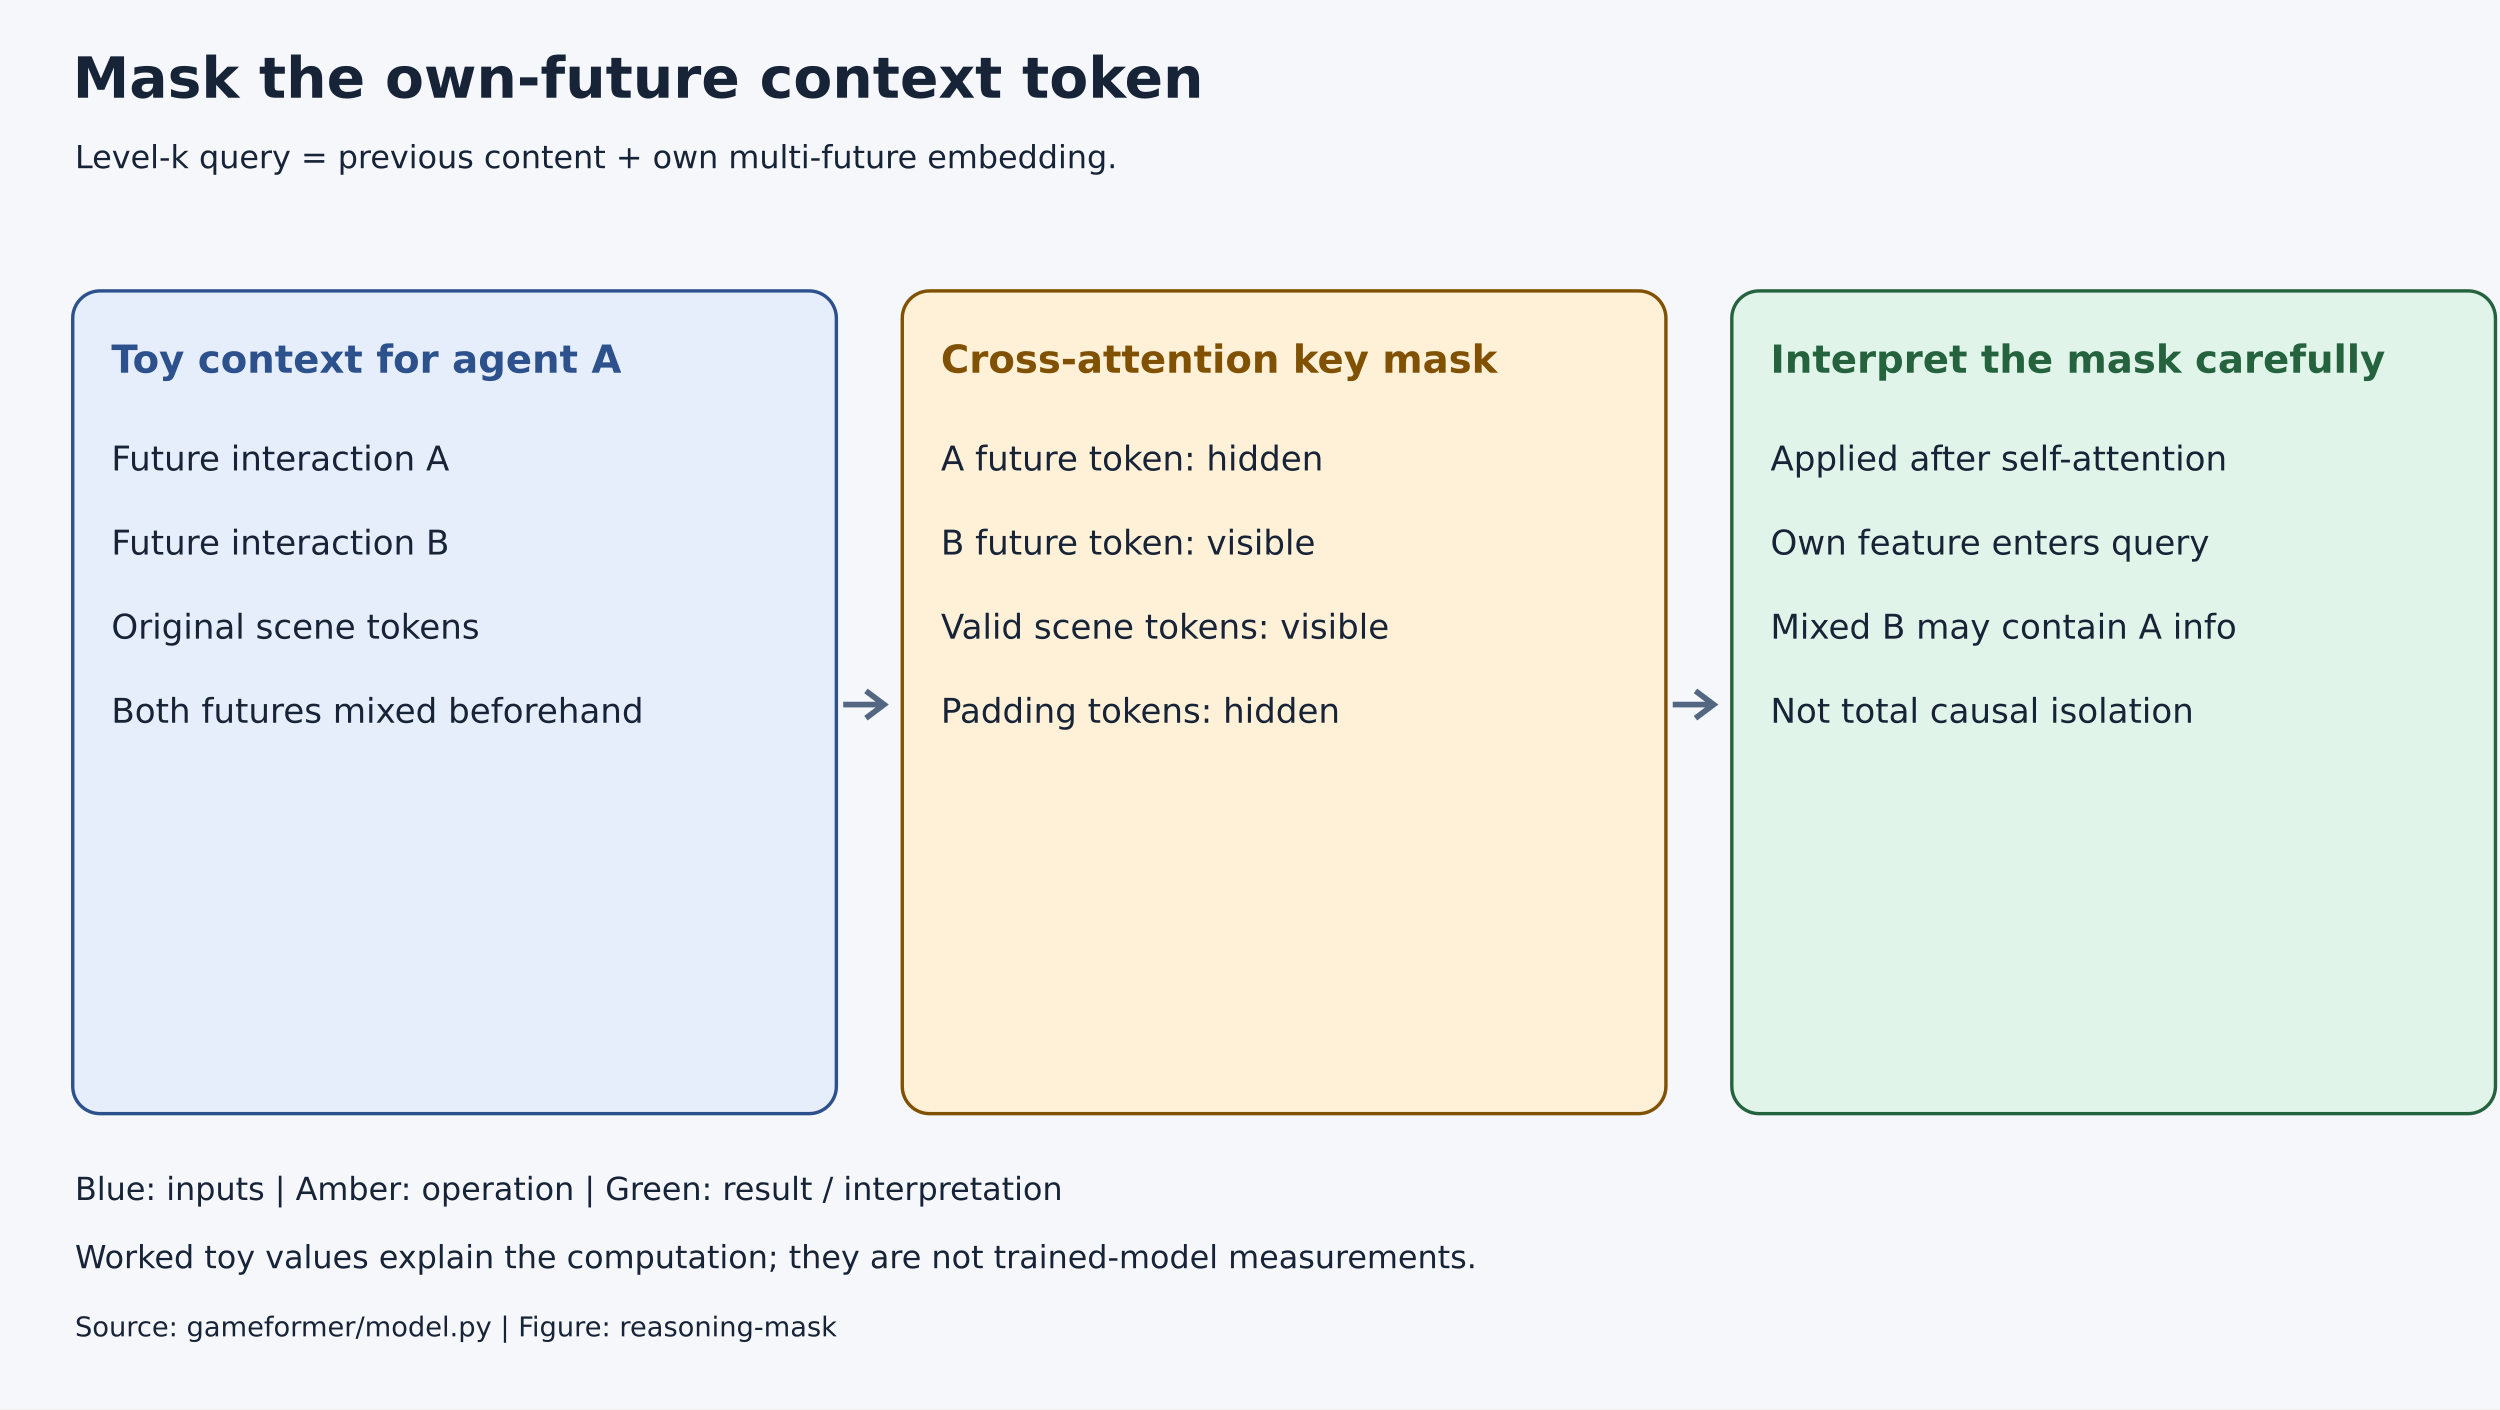
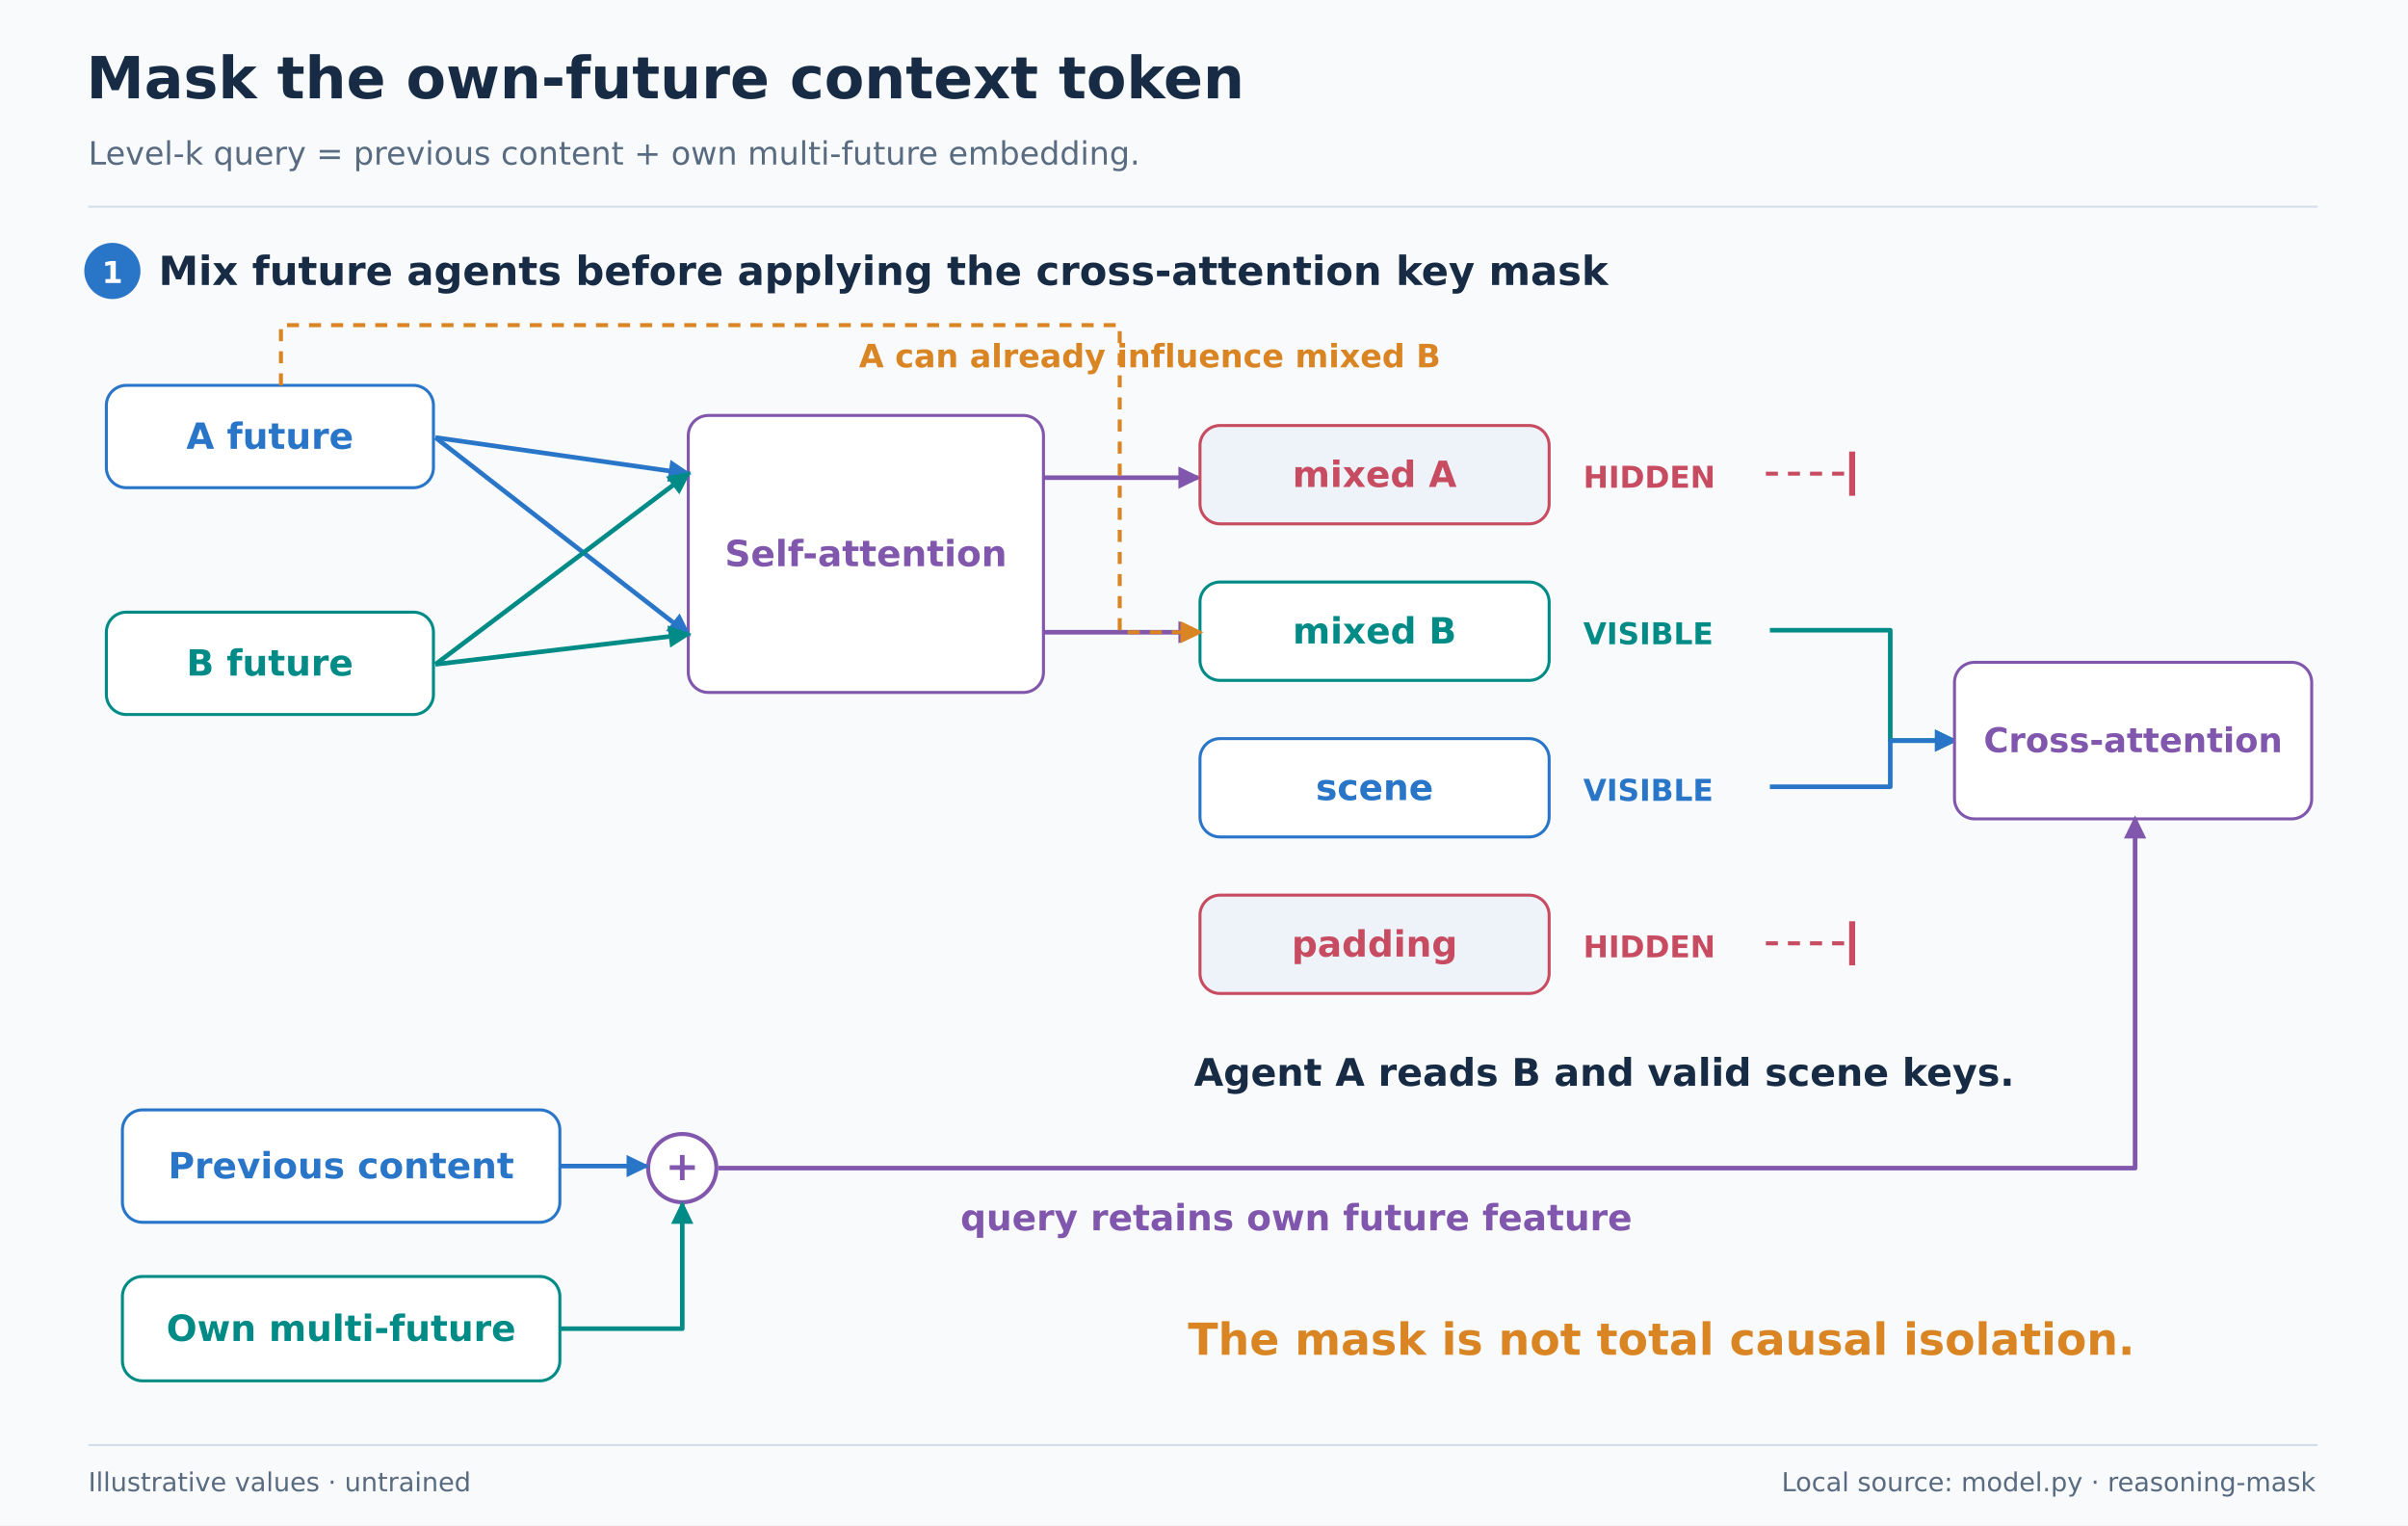
- <svg xmlns="http://www.w3.org/2000/svg" width="1100" height="620" viewBox="0 0 1100 620">
-   <rect width="1100" height="620" fill="#f5f7fb" />
-   <g font-family="DejaVu Sans" fill="#172336">
-     <text x="32" y="43" font-size="25" font-weight="bold" fill="#172336">Mask the own-future context token</text>
-     <text x="33" y="74" font-size="14" font-weight="normal" fill="#172336">Level-k query = previous content + own multi-future embedding.</text>
-     <rect x="32" y="128" width="336" height="362" rx="12" fill="#e7eefb" stroke="#2c518c" stroke-width="1.5" />
-     <text x="49" y="164" font-size="17" font-weight="bold" fill="#2c518c">Toy context for agent A</text>
-     <text x="49" y="207" font-size="15" font-weight="normal" fill="#172336">Future interaction A</text>
-     <text x="49" y="244" font-size="15" font-weight="normal" fill="#172336">Future interaction B</text>
-     <text x="49" y="281" font-size="15" font-weight="normal" fill="#172336">Original scene tokens</text>
-     <text x="49" y="318" font-size="15" font-weight="normal" fill="#172336">Both futures mixed beforehand</text>
-     <rect x="397" y="128" width="336" height="362" rx="12" fill="#fff0d8" stroke="#805100" stroke-width="1.5" />
-     <text x="414" y="164" font-size="17" font-weight="bold" fill="#805100">Cross-attention key mask</text>
-     <text x="414" y="207" font-size="15" font-weight="normal" fill="#172336">A future token: hidden</text>
-     <text x="414" y="244" font-size="15" font-weight="normal" fill="#172336">B future token: visible</text>
-     <text x="414" y="281" font-size="15" font-weight="normal" fill="#172336">Valid scene tokens: visible</text>
-     <text x="414" y="318" font-size="15" font-weight="normal" fill="#172336">Padding tokens: hidden</text>
-     <rect x="762" y="128" width="336" height="362" rx="12" fill="#e1f4e9" stroke="#24633e" stroke-width="1.5" />
-     <text x="779" y="164" font-size="17" font-weight="bold" fill="#24633e">Interpret the mask carefully</text>
-     <text x="779" y="207" font-size="15" font-weight="normal" fill="#172336">Applied after self-attention</text>
-     <text x="779" y="244" font-size="15" font-weight="normal" fill="#172336">Own feature enters query</text>
-     <text x="779" y="281" font-size="15" font-weight="normal" fill="#172336">Mixed B may contain A info</text>
-     <text x="779" y="318" font-size="15" font-weight="normal" fill="#172336">Not total causal isolation</text>
-     <path d="M371 310 H388 M381 304 L389 310 L381 316" stroke="#536783" stroke-width="2.5" fill="none" />
-     <path d="M736 310 H753 M746 304 L754 310 L746 316" stroke="#536783" stroke-width="2.5" fill="none" />
-     <text x="33" y="528" font-size="14" font-weight="normal" fill="#172336">Blue: inputs   |   Amber: operation   |   Green: result / interpretation</text>
-     <text x="33" y="558" font-size="14" font-weight="normal" fill="#172336">Worked toy values explain the computation; they are not trained-model measurements.</text>
-     <text x="33" y="588" font-size="12" font-weight="normal" fill="#172336">Source: gameformer/model.py  |  Figure: reasoning-mask</text>
+ <svg xmlns="http://www.w3.org/2000/svg" width="1200" height="760" viewBox="0 0 1200 760">
+   <rect width="1200" height="760" fill="#f8fafc" />
+   <g font-family="DejaVu Sans">
+     <text x="43" y="49" font-size="29" font-weight="bold" text-anchor="start" fill="#172b45">Mask the own-future context token</text>
+     <text x="44" y="82" font-size="16" font-weight="normal" text-anchor="start" fill="#586b80">Level-k query = previous content + own multi-future embedding.</text>
+     <polyline points="44,103 1155,103" fill="none" stroke="#d4dee8" stroke-width="1" stroke-linejoin="round" />
+     <ellipse cx="56" cy="135" rx="13" ry="13" fill="#2976c9" stroke="#2976c9" stroke-width="2" />
+     <text x="56" y="141" font-size="15" font-weight="bold" text-anchor="middle" fill="#ffffff">1</text>
+     <text x="79" y="142" font-size="20" font-weight="bold" text-anchor="start" fill="#172b45">Mix future agents before applying the cross-attention key mask</text>
+     <rect x="53" y="192" width="163" height="51" rx="10" fill="#ffffff" stroke="#2976c9" stroke-width="1.5" />
+     <text x="134.5" y="223.62" font-size="18" font-weight="bold" text-anchor="middle" fill="#2976c9">A future</text>
+     <rect x="53" y="305" width="163" height="51" rx="10" fill="#ffffff" stroke="#008b87" stroke-width="1.5" />
+     <text x="134.5" y="336.62" font-size="18" font-weight="bold" text-anchor="middle" fill="#008b87">B future</text>
+     <rect x="343" y="207" width="177" height="138" rx="10" fill="#ffffff" stroke="#8057ad" stroke-width="1.5" />
+     <text x="431.5" y="282.12" font-size="18" font-weight="bold" text-anchor="middle" fill="#8057ad">Self-attention</text>
+     <polyline points="217,218 343,236" fill="none" stroke="#2976c9" stroke-width="2.3" stroke-linejoin="round" />
+     <polygon points="343,236 333.471,239.033 334.701,230.421" fill="#2976c9" stroke="#2976c9" stroke-width="1.5" />
+     <polyline points="217,218 343,316" fill="none" stroke="#2976c9" stroke-width="2.3" stroke-linejoin="round" />
+     <polygon points="343,316 333.222,313.905 338.563,307.038" fill="#2976c9" stroke="#2976c9" stroke-width="1.5" />
+     <polyline points="217,331 343,236" fill="none" stroke="#008b87" stroke-width="2.3" stroke-linejoin="round" />
+     <polygon points="343,236 338.429,244.894 333.192,237.948" fill="#008b87" stroke="#008b87" stroke-width="1.5" />
+     <polyline points="217,331 343,316" fill="none" stroke="#008b87" stroke-width="2.3" stroke-linejoin="round" />
+     <polygon points="343,316 334.573,321.384 333.544,312.745" fill="#008b87" stroke="#008b87" stroke-width="1.5" />
+     <polyline points="520,238 597,238" fill="none" stroke="#8057ad" stroke-width="2.3" stroke-linejoin="round" />
+     <polygon points="597,238 587.996,242.35 587.996,233.65" fill="#8057ad" stroke="#8057ad" stroke-width="1.5" />
+     <polyline points="520,315 597,315" fill="none" stroke="#8057ad" stroke-width="2.3" stroke-linejoin="round" />
+     <polygon points="597,315 587.996,319.35 587.996,310.65" fill="#8057ad" stroke="#8057ad" stroke-width="1.5" />
+     <rect x="598" y="212" width="174" height="49" rx="10" fill="#edf3f8" stroke="#c84c61" stroke-width="1.5" />
+     <text x="685" y="242.62" font-size="18" font-weight="bold" text-anchor="middle" fill="#c84c61">mixed A</text>
+     <text x="789" y="243" font-size="15" font-weight="bold" text-anchor="start" fill="#c84c61">HIDDEN</text>
+     <polyline points="880,236 920,236" fill="none" stroke="#c84c61" stroke-width="2" stroke-linejoin="round" stroke-dasharray="6 5" />
+     <polyline points="923,225 923,247" fill="none" stroke="#c84c61" stroke-width="3" stroke-linejoin="round" />
+     <rect x="598" y="290" width="174" height="49" rx="10" fill="#ffffff" stroke="#008b87" stroke-width="1.5" />
+     <text x="685" y="320.62" font-size="18" font-weight="bold" text-anchor="middle" fill="#008b87">mixed B</text>
+     <text x="789" y="321" font-size="15" font-weight="bold" text-anchor="start" fill="#008b87">VISIBLE</text>
+     <polyline points="882,314 942,314 942,369 974,369" fill="none" stroke="#008b87" stroke-width="2.3" stroke-linejoin="round" />
+     <polygon points="974,369 964.996,373.35 964.996,364.65" fill="#008b87" stroke="#008b87" stroke-width="1.5" />
+     <rect x="598" y="368" width="174" height="49" rx="10" fill="#ffffff" stroke="#2976c9" stroke-width="1.5" />
+     <text x="685" y="398.62" font-size="18" font-weight="bold" text-anchor="middle" fill="#2976c9">scene</text>
+     <text x="789" y="399" font-size="15" font-weight="bold" text-anchor="start" fill="#2976c9">VISIBLE</text>
+     <polyline points="882,392 942,392 942,369 974,369" fill="none" stroke="#2976c9" stroke-width="2.3" stroke-linejoin="round" />
+     <polygon points="974,369 964.996,373.35 964.996,364.65" fill="#2976c9" stroke="#2976c9" stroke-width="1.5" />
+     <rect x="598" y="446" width="174" height="49" rx="10" fill="#edf3f8" stroke="#c84c61" stroke-width="1.5" />
+     <text x="685" y="476.62" font-size="18" font-weight="bold" text-anchor="middle" fill="#c84c61">padding</text>
+     <text x="789" y="477" font-size="15" font-weight="bold" text-anchor="start" fill="#c84c61">HIDDEN</text>
+     <polyline points="880,470 920,470" fill="none" stroke="#c84c61" stroke-width="2" stroke-linejoin="round" stroke-dasharray="6 5" />
+     <polyline points="923,459 923,481" fill="none" stroke="#c84c61" stroke-width="3" stroke-linejoin="round" />
+     <rect x="974" y="330" width="178" height="78" rx="10" fill="#ffffff" stroke="#8057ad" stroke-width="1.5" />
+     <text x="1063" y="374.78" font-size="17" font-weight="bold" text-anchor="middle" fill="#8057ad">Cross-attention</text>
+     <text x="595" y="541" font-size="19" font-weight="bold" text-anchor="start" fill="#172b45">Agent A reads B and valid scene keys.</text>
+     <rect x="61" y="553" width="218" height="56" rx="10" fill="#ffffff" stroke="#2976c9" stroke-width="1.5" />
+     <text x="170" y="587.12" font-size="18" font-weight="bold" text-anchor="middle" fill="#2976c9">Previous content</text>
+     <rect x="61" y="636" width="218" height="52" rx="10" fill="#ffffff" stroke="#008b87" stroke-width="1.5" />
+     <text x="170" y="668.12" font-size="18" font-weight="bold" text-anchor="middle" fill="#008b87">Own multi-future</text>
+     <ellipse cx="340" cy="582" rx="17" ry="17" fill="#ffffff" stroke="#8057ad" stroke-width="2" />
+     <text x="340" y="588" font-size="20" font-weight="bold" text-anchor="middle" fill="#8057ad">+</text>
+     <polyline points="279,581 322,581" fill="none" stroke="#2976c9" stroke-width="2.3" stroke-linejoin="round" />
+     <polygon points="322,581 312.996,585.35 312.996,576.65" fill="#2976c9" stroke="#2976c9" stroke-width="1.5" />
+     <polyline points="279,662 340,662 340,600" fill="none" stroke="#008b87" stroke-width="2.3" stroke-linejoin="round" />
+     <polygon points="340,600 344.35,609.004 335.65,609.004" fill="#008b87" stroke="#008b87" stroke-width="1.5" />
+     <polyline points="358,582 1064,582 1064,408" fill="none" stroke="#8057ad" stroke-width="2.3" stroke-linejoin="round" />
+     <polygon points="1064,408 1068.35,417.004 1059.65,417.004" fill="#8057ad" stroke="#8057ad" stroke-width="1.5" />
+     <text x="646" y="613" font-size="18" font-weight="bold" text-anchor="middle" fill="#8057ad">query retains own future feature</text>
+     <polyline points="140,192 140,162 558,162 558,315 598,315" fill="none" stroke="#d98524" stroke-width="2" stroke-linejoin="round" stroke-dasharray="6 5" />
+     <polygon points="598,315 588.996,319.35 588.996,310.65" fill="#d98524" stroke="#d98524" stroke-width="1.5" />
+     <text x="573" y="183" font-size="16" font-weight="bold" text-anchor="middle" fill="#d98524">A can already influence mixed B</text>
+     <text x="592" y="675" font-size="22" font-weight="bold" text-anchor="start" fill="#d98524">The mask is not total causal isolation.</text>
+     <polyline points="44,720 1155,720" fill="none" stroke="#d4dee8" stroke-width="1" stroke-linejoin="round" />
+     <text x="44" y="743" font-size="13" font-weight="normal" text-anchor="start" fill="#586b80">Illustrative values · untrained</text>
+     <text x="1154" y="743" font-size="13" font-weight="normal" text-anchor="end" fill="#586b80">Local source: model.py   ·   reasoning-mask</text>
  </g>
</svg>
